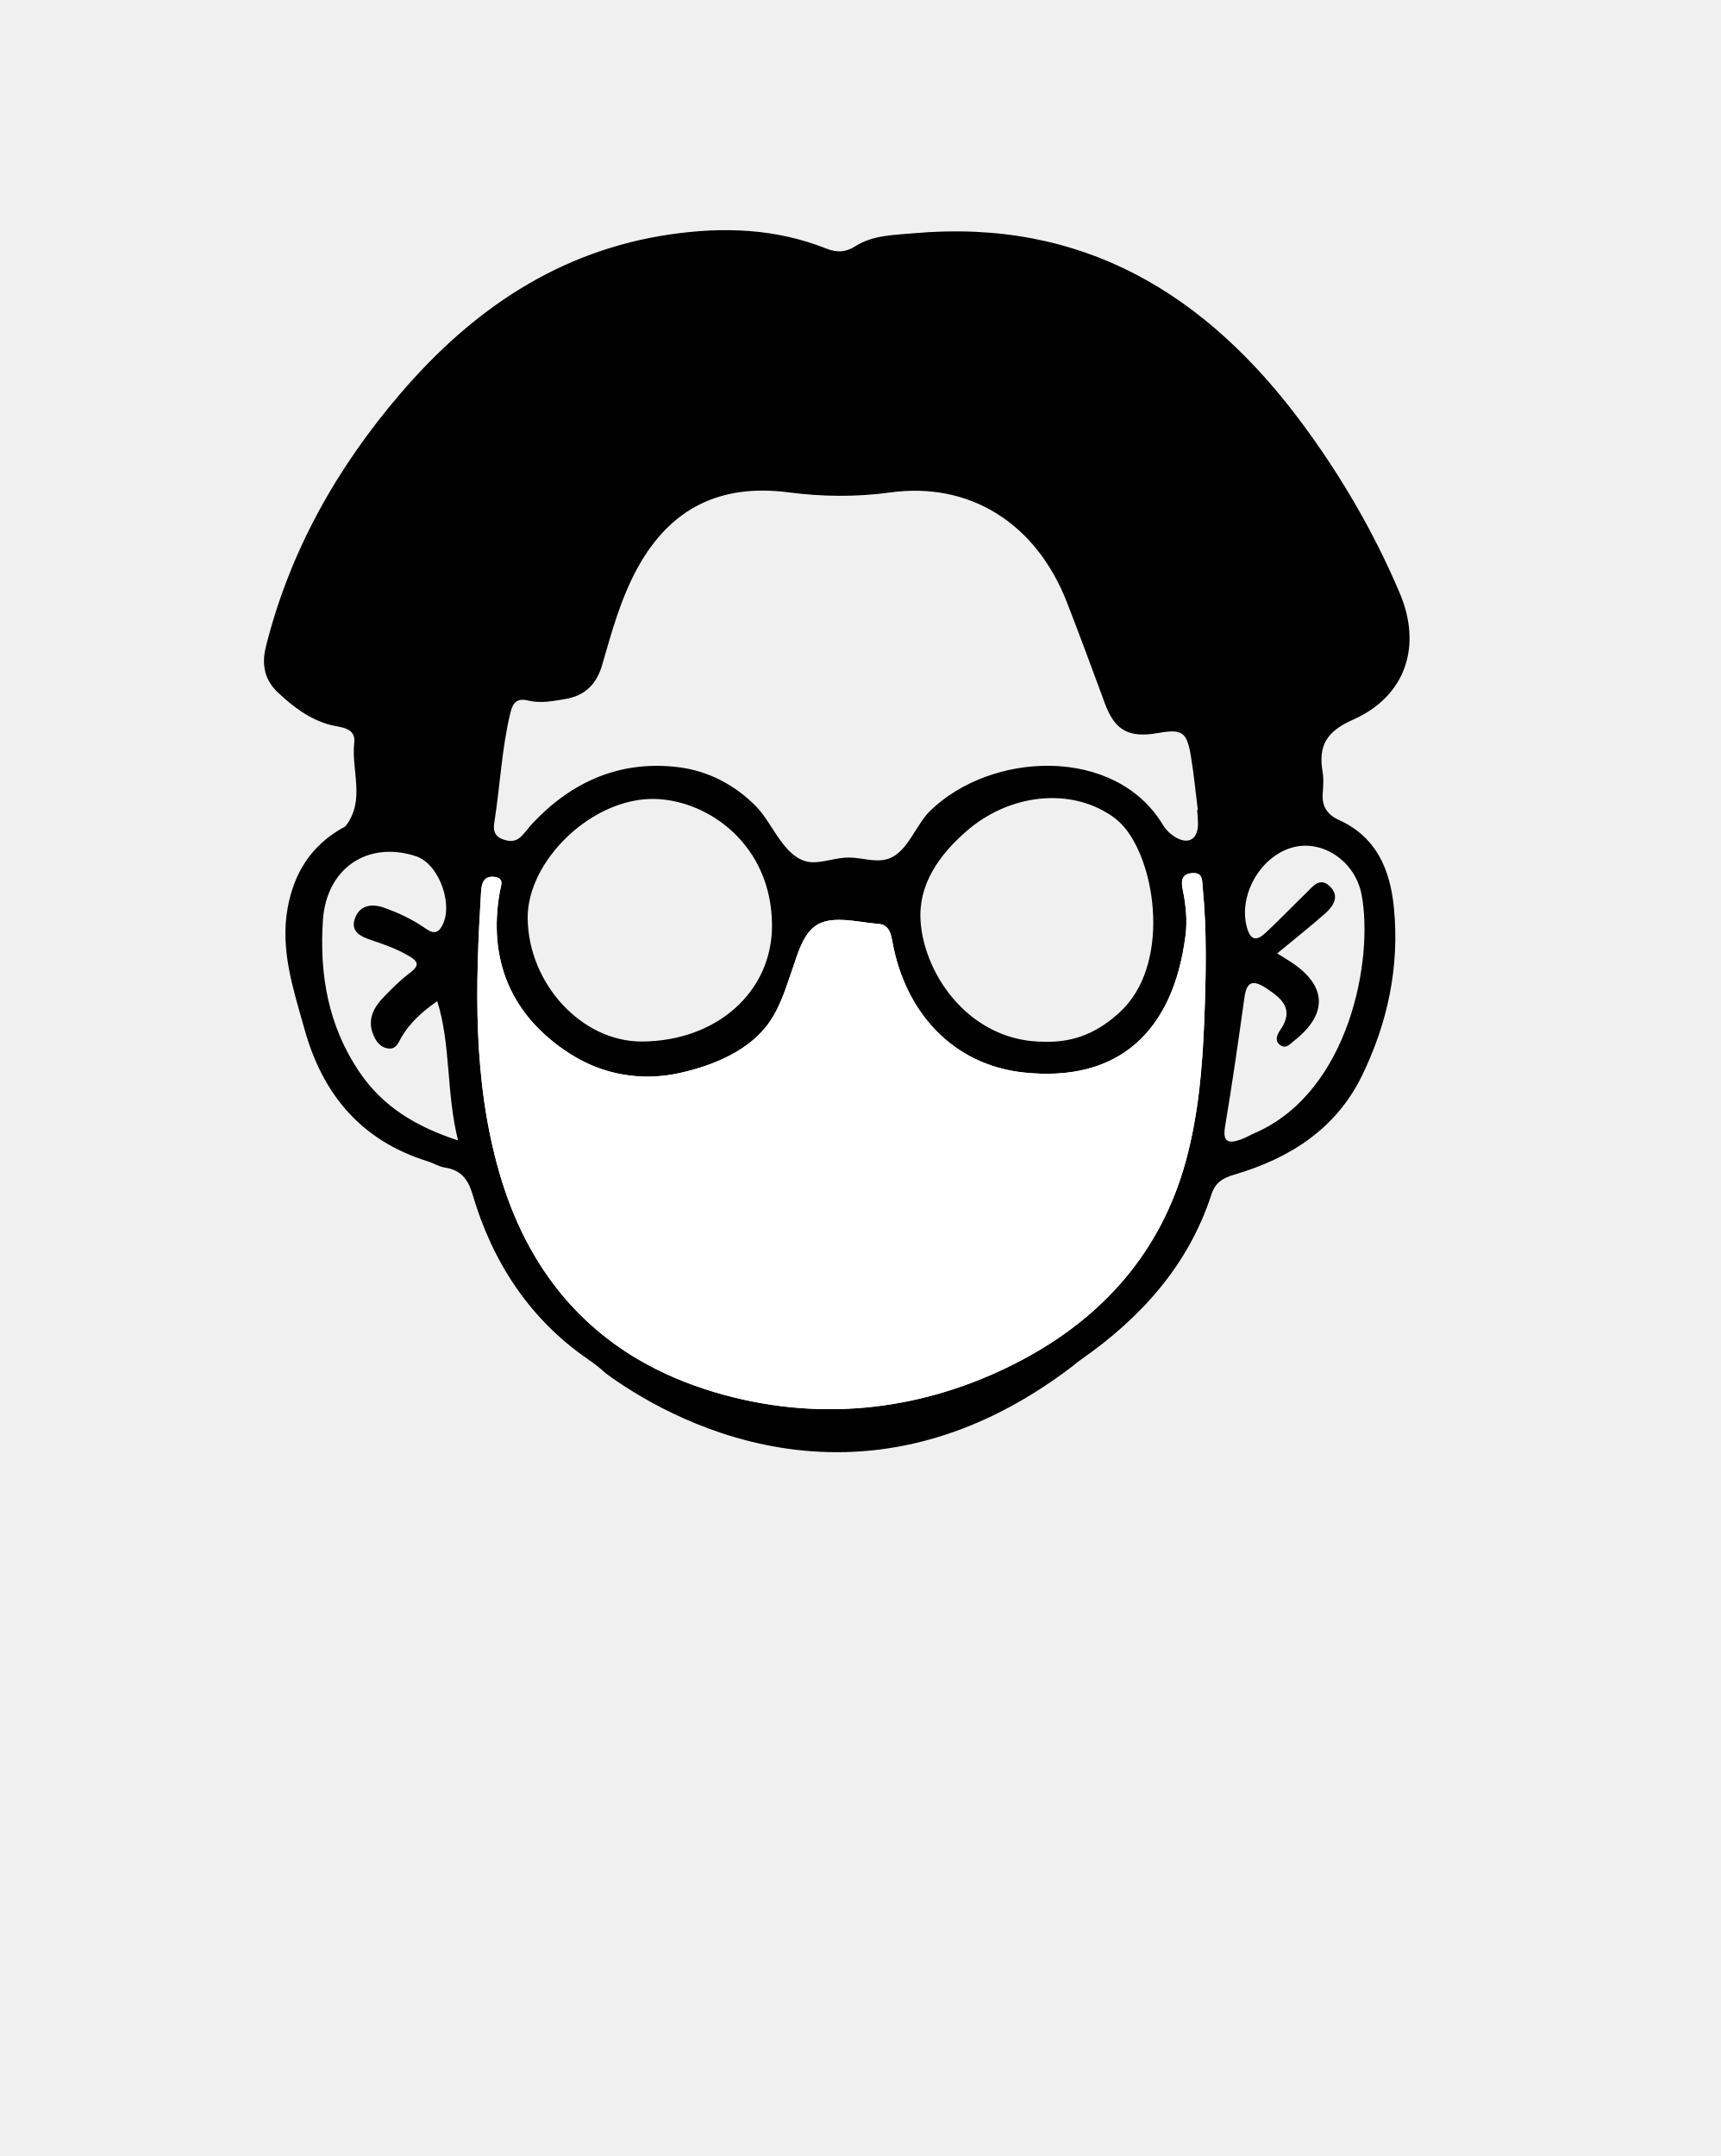
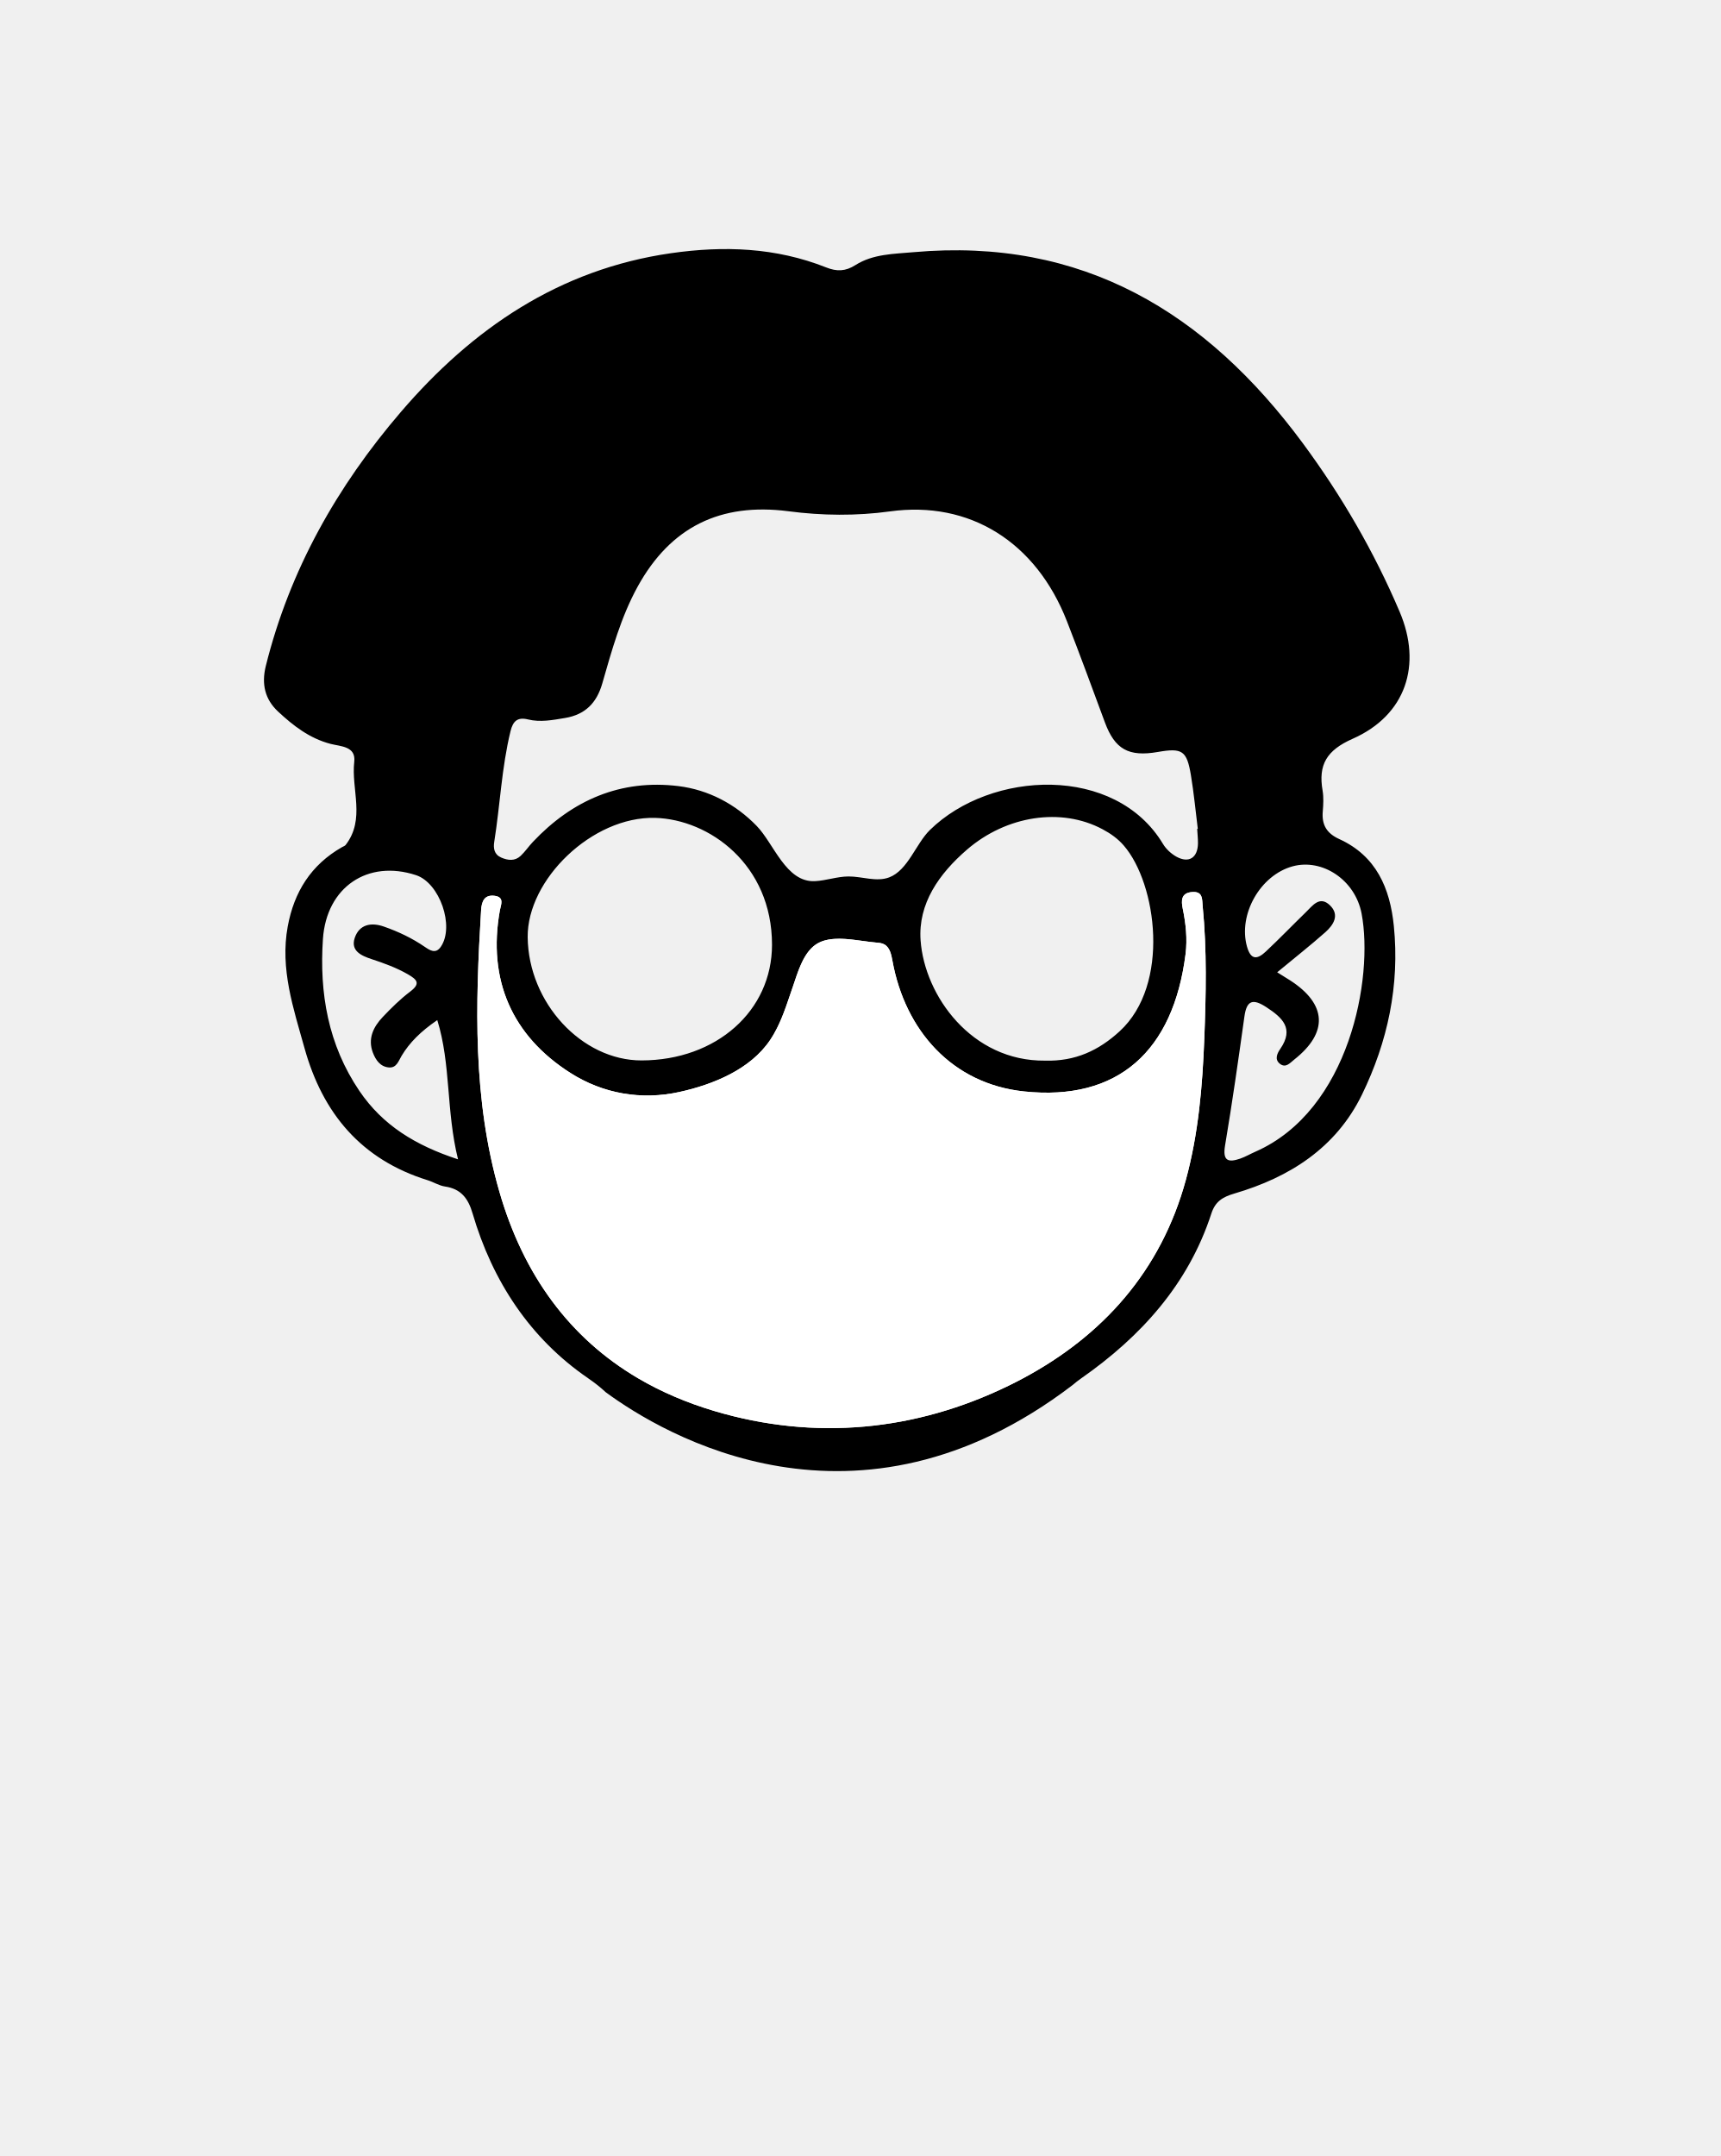
<svg xmlns="http://www.w3.org/2000/svg" width="91" height="114" viewBox="0 0 91 114" fill="none">
-   <path d="M70.828 43.366C70.159 43.061 69.895 42.609 69.957 41.902C69.987 41.54 70.007 41.162 69.948 40.807C69.71 39.439 70.157 38.673 71.538 38.063C74.359 36.816 75.217 34.154 74.023 31.349C72.671 28.171 70.954 25.215 68.898 22.432C63.788 15.518 57.24 11.541 48.328 12.333C47.276 12.428 46.171 12.425 45.242 13.016C44.711 13.354 44.252 13.363 43.696 13.141C41.032 12.085 38.288 11.984 35.474 12.39C29.555 13.244 24.976 16.385 21.205 20.777C17.831 24.706 15.319 29.143 14.057 34.216C13.821 35.173 14.013 35.978 14.703 36.621C15.506 37.37 16.371 38.043 17.482 38.333C18.012 38.471 18.83 38.452 18.735 39.277C18.567 40.743 19.339 42.312 18.278 43.68C18.236 43.732 18.155 43.754 18.091 43.792C16.45 44.727 15.552 46.162 15.217 47.986C14.803 50.231 15.519 52.321 16.106 54.426C17.063 57.865 19.103 60.312 22.612 61.403C22.927 61.5 23.221 61.693 23.541 61.739C24.385 61.864 24.762 62.373 24.99 63.15C26.042 66.743 28.035 69.776 31.112 71.881C31.112 71.881 31.123 71.89 31.127 71.894C31.467 72.125 31.767 72.364 32.034 72.614C35.082 74.855 45.302 80.961 56.724 72.237C56.726 72.237 56.73 72.234 56.733 72.23C56.87 72.109 57.022 71.993 57.187 71.877C60.339 69.673 62.846 66.908 64.064 63.168C64.269 62.54 64.644 62.294 65.285 62.108C68.201 61.252 70.649 59.7 72.023 56.893C73.393 54.083 74.03 51.096 73.715 47.96C73.514 45.971 72.791 44.259 70.828 43.366ZM19.006 56.682C17.354 54.243 16.884 51.515 17.079 48.645C17.266 45.907 19.447 44.435 22.003 45.275C23.256 45.686 24.052 47.984 23.313 49.062C23.038 49.463 22.727 49.242 22.46 49.062C21.79 48.603 21.066 48.26 20.301 47.993C19.617 47.753 19 47.885 18.761 48.59C18.532 49.274 19.101 49.533 19.655 49.715C20.316 49.933 20.967 50.168 21.576 50.519C22.063 50.802 22.255 51.006 21.69 51.434C21.168 51.829 20.695 52.297 20.243 52.773C19.743 53.3 19.438 53.923 19.723 54.667C19.871 55.049 20.111 55.404 20.565 55.442C20.976 55.477 21.075 55.099 21.242 54.823C21.659 54.129 22.248 53.539 23.126 52.938C23.854 55.282 23.587 57.727 24.224 60.301C21.968 59.562 20.235 58.497 19.006 56.682ZM26.139 43.511C26.45 41.566 26.529 39.589 26.999 37.664C27.129 37.124 27.372 36.907 27.921 37.04C28.58 37.201 29.226 37.073 29.884 36.964C30.953 36.786 31.555 36.165 31.849 35.151C32.354 33.397 32.837 31.628 33.725 30.015C35.465 26.856 38.11 25.568 41.698 26.033C43.482 26.266 45.282 26.286 47.073 26.04C51.265 25.463 54.79 27.64 56.431 31.861C57.121 33.632 57.776 35.416 58.435 37.198C58.96 38.616 59.688 39.031 61.234 38.761C62.526 38.535 62.769 38.687 62.985 40.001C63.14 40.936 63.23 41.882 63.347 42.824C63.336 42.826 63.325 42.826 63.314 42.828C63.327 43.083 63.36 43.34 63.356 43.594C63.345 44.356 62.875 44.661 62.215 44.297C61.94 44.143 61.671 43.897 61.51 43.629C58.989 39.424 52.414 39.72 49.179 42.887C48.438 43.612 48.017 45.016 47.026 45.392C46.349 45.648 45.597 45.339 44.872 45.343C44.274 45.346 43.694 45.563 43.096 45.592C41.568 45.664 40.933 43.612 40.015 42.668C38.902 41.522 37.472 40.761 35.876 40.565C32.826 40.194 30.274 41.303 28.185 43.513C27.958 43.752 27.773 44.031 27.535 44.255C27.228 44.542 26.862 44.498 26.505 44.343C26.132 44.178 26.084 43.851 26.139 43.511ZM59.218 53.526C58.115 54.54 56.872 55.128 55.268 55.082C51.387 55.121 48.899 51.651 48.687 48.726C48.546 46.783 49.662 45.201 51.142 43.923C53.228 42.124 56.124 41.678 58.312 42.848C58.737 43.074 59.123 43.348 59.437 43.713C61.177 45.732 61.904 51.059 59.218 53.526ZM40.829 48.954C40.829 52.448 37.892 55.062 33.931 55.071C30.768 55.075 27.945 52.02 27.907 48.557C27.877 45.51 31.321 42.161 34.645 42.246C37.505 42.323 40.829 44.709 40.829 48.954ZM63.691 53.916C63.594 56.427 63.384 58.938 62.714 61.392C61.397 66.214 58.316 69.625 54.11 71.877C53.857 72.013 53.601 72.142 53.341 72.27C48.409 74.671 43.085 75.186 37.788 73.611C36.312 73.172 34.967 72.594 33.752 71.881C30.139 69.757 27.687 66.434 26.41 62.009C24.996 57.11 25.14 52.123 25.444 47.121C25.473 46.68 25.605 46.296 26.156 46.366C26.697 46.437 26.489 46.84 26.436 47.134C25.775 50.815 27.083 53.763 30.155 55.725C31.893 56.836 33.922 57.182 35.935 56.739C37.717 56.346 39.691 55.545 40.736 53.982C41.306 53.131 41.592 52.145 41.925 51.191C42.194 50.413 42.492 49.283 43.277 48.862C44.12 48.412 45.425 48.765 46.327 48.838C46.477 48.849 46.634 48.862 46.766 48.934C47.064 49.097 47.139 49.478 47.199 49.808C47.865 53.473 50.341 56.309 54.161 56.711C59.13 57.235 62.052 54.575 62.701 49.443C62.8 48.649 62.716 47.841 62.551 47.044C62.469 46.645 62.445 46.206 63.056 46.166C63.634 46.127 63.57 46.564 63.605 46.913C63.834 49.244 63.781 51.588 63.691 53.916ZM66.397 59.895C66.13 60.011 65.874 60.163 65.599 60.26C64.946 60.486 64.653 60.38 64.789 59.568C65.171 57.301 65.495 55.023 65.813 52.747C65.934 51.871 66.276 51.801 66.973 52.255C67.824 52.812 68.45 53.379 67.714 54.454C67.557 54.682 67.385 55.007 67.687 55.246C68 55.495 68.225 55.2 68.446 55.027C70.257 53.6 70.179 52.097 68.232 50.839C68.022 50.705 67.808 50.574 67.546 50.411C68.47 49.645 69.304 48.991 70.096 48.289C70.526 47.905 70.863 47.378 70.336 46.869C69.791 46.342 69.418 46.889 69.061 47.235C68.351 47.925 67.665 48.638 66.944 49.314C66.507 49.724 66.154 49.792 65.947 49.046C65.477 47.358 66.644 45.273 68.369 44.806C69.928 44.384 71.67 45.517 72.01 47.308C72.652 50.699 71.377 57.705 66.397 59.895Z" fill="black" />
-   <path fill-rule="evenodd" clip-rule="evenodd" d="M62.714 61.392C63.384 58.938 63.594 56.427 63.691 53.916C63.781 51.588 63.834 49.244 63.605 46.913C63.6 46.866 63.597 46.817 63.594 46.768C63.575 46.455 63.556 46.132 63.056 46.166C62.445 46.206 62.469 46.645 62.551 47.044C62.716 47.841 62.8 48.649 62.701 49.443C62.052 54.575 59.13 57.235 54.161 56.711C50.341 56.309 47.865 53.473 47.199 49.808C47.139 49.478 47.064 49.097 46.766 48.934C46.634 48.862 46.477 48.849 46.327 48.838C46.117 48.821 45.884 48.788 45.641 48.755C44.841 48.644 43.923 48.517 43.277 48.862C42.578 49.237 42.266 50.174 42.016 50.923C41.985 51.016 41.955 51.105 41.925 51.191C41.876 51.331 41.828 51.473 41.78 51.615C41.502 52.433 41.222 53.256 40.736 53.982C39.691 55.545 37.717 56.346 35.935 56.739C33.922 57.182 31.893 56.836 30.155 55.725C27.083 53.763 25.775 50.815 26.436 47.134C26.445 47.087 26.457 47.037 26.47 46.986C26.537 46.719 26.61 46.425 26.156 46.366C25.605 46.296 25.473 46.68 25.444 47.121C25.14 52.123 24.996 57.11 26.41 62.009C27.687 66.434 30.139 69.757 33.752 71.881C34.967 72.594 36.312 73.172 37.788 73.611C43.085 75.186 48.409 74.671 53.341 72.27C53.601 72.142 53.857 72.013 54.11 71.877C58.316 69.625 61.397 66.214 62.714 61.392Z" fill="white" />
+   <path d="M70.828 44.366C70.159 44.061 69.895 43.609 69.957 42.902C69.987 42.54 70.007 42.162 69.948 41.807C69.71 40.439 70.157 39.673 71.538 39.063C74.359 37.816 75.217 35.154 74.023 32.349C72.671 29.171 70.954 26.215 68.898 23.432C63.788 16.518 57.24 12.541 48.328 13.333C47.276 13.428 46.171 13.425 45.242 14.016C44.711 14.354 44.252 14.363 43.696 14.141C41.032 13.085 38.288 12.984 35.474 13.39C29.555 14.244 24.976 17.385 21.205 21.777C17.831 25.706 15.319 30.143 14.057 35.216C13.821 36.173 14.013 36.978 14.703 37.621C15.506 38.37 16.371 39.043 17.482 39.333C18.012 39.471 18.83 39.452 18.735 40.277C18.567 41.743 19.339 43.312 18.278 44.68C18.236 44.732 18.155 44.754 18.091 44.792C16.45 45.727 15.552 47.162 15.217 48.986C14.803 51.231 15.519 53.321 16.106 55.426C17.063 58.865 19.103 61.312 22.612 62.403C22.927 62.5 23.221 62.693 23.541 62.739C24.385 62.864 24.762 63.373 24.99 64.15C26.042 67.743 28.035 70.776 31.112 72.881C31.112 72.881 31.123 72.89 31.127 72.894C31.467 73.125 31.767 73.364 32.034 73.614C35.082 75.855 45.302 81.961 56.724 73.237C56.726 73.237 56.73 73.234 56.733 73.23C56.87 73.109 57.022 72.993 57.187 72.877C60.339 70.673 62.846 67.908 64.064 64.168C64.269 63.54 64.644 63.294 65.285 63.108C68.201 62.252 70.649 60.7 72.023 57.893C73.393 55.083 74.03 52.096 73.715 48.96C73.514 46.971 72.791 45.259 70.828 44.366ZM19.006 57.682C17.354 55.243 16.884 52.515 17.079 49.645C17.266 46.907 19.447 45.435 22.003 46.275C23.256 46.686 24.052 48.984 23.313 50.062C23.038 50.463 22.727 50.242 22.46 50.062C21.79 49.603 21.066 49.26 20.301 48.993C19.617 48.753 19 48.885 18.761 49.59C18.532 50.274 19.101 50.533 19.655 50.715C20.316 50.933 20.967 51.168 21.576 51.519C22.063 51.802 22.255 52.006 21.69 52.434C21.168 52.829 20.695 53.297 20.243 53.773C19.743 54.3 19.438 54.923 19.723 55.667C19.871 56.049 20.111 56.404 20.565 56.442C20.976 56.477 21.075 56.099 21.242 55.823C21.659 55.129 22.248 54.539 23.126 53.938C23.854 56.282 23.587 58.727 24.224 61.301C21.968 60.562 20.235 59.497 19.006 57.682ZM26.139 44.511C26.45 42.566 26.529 40.589 26.999 38.664C27.129 38.124 27.372 37.907 27.921 38.04C28.58 38.201 29.226 38.073 29.884 37.964C30.953 37.786 31.555 37.165 31.849 36.151C32.354 34.397 32.837 32.628 33.725 31.015C35.465 27.856 38.11 26.568 41.698 27.033C43.482 27.266 45.282 27.286 47.073 27.04C51.265 26.463 54.79 28.64 56.431 32.861C57.121 34.632 57.776 36.416 58.435 38.198C58.96 39.616 59.688 40.031 61.234 39.761C62.526 39.535 62.769 39.687 62.985 41.001C63.14 41.936 63.23 42.882 63.347 43.824C63.336 43.826 63.325 43.826 63.314 43.828C63.327 44.083 63.36 44.34 63.356 44.594C63.345 45.356 62.875 45.661 62.215 45.297C61.94 45.143 61.671 44.897 61.51 44.629C58.989 40.424 52.414 40.72 49.179 43.887C48.438 44.612 48.017 46.016 47.026 46.392C46.349 46.648 45.597 46.339 44.872 46.343C44.274 46.346 43.694 46.563 43.096 46.592C41.568 46.664 40.933 44.612 40.015 43.668C38.902 42.522 37.472 41.761 35.876 41.565C32.826 41.194 30.274 42.303 28.185 44.513C27.958 44.752 27.773 45.031 27.535 45.255C27.228 45.542 26.862 45.498 26.505 45.343C26.132 45.178 26.084 44.851 26.139 44.511ZM59.218 54.526C58.115 55.54 56.872 56.128 55.268 56.082C51.387 56.121 48.899 52.651 48.687 49.726C48.546 47.783 49.662 46.201 51.142 44.923C53.228 43.124 56.124 42.678 58.312 43.848C58.737 44.074 59.123 44.348 59.437 44.713C61.177 46.732 61.904 52.059 59.218 54.526ZM40.829 49.954C40.829 53.448 37.892 56.062 33.931 56.071C30.768 56.075 27.945 53.02 27.907 49.557C27.877 46.51 31.321 43.161 34.645 43.246C37.505 43.323 40.829 45.709 40.829 49.954ZM63.691 54.916C63.594 57.427 63.384 59.938 62.714 62.392C61.397 67.214 58.316 70.625 54.11 72.877C53.857 73.013 53.601 73.142 53.341 73.27C48.409 75.671 43.085 76.186 37.788 74.611C36.312 74.172 34.967 73.594 33.752 72.881C30.139 70.757 27.687 67.434 26.41 63.009C24.996 58.11 25.14 53.123 25.444 48.121C25.473 47.68 25.605 47.296 26.156 47.366C26.697 47.437 26.489 47.84 26.436 48.134C25.775 51.815 27.083 54.763 30.155 56.725C31.893 57.836 33.922 58.182 35.935 57.739C37.717 57.346 39.691 56.545 40.736 54.982C41.306 54.131 41.592 53.145 41.925 52.191C42.194 51.413 42.492 50.283 43.277 49.862C44.12 49.412 45.425 49.765 46.327 49.838C46.477 49.849 46.634 49.862 46.766 49.934C47.064 50.097 47.139 50.478 47.199 50.808C47.865 54.473 50.341 57.309 54.161 57.711C59.13 58.235 62.052 55.575 62.701 50.443C62.8 49.649 62.716 48.841 62.551 48.044C62.469 47.645 62.445 47.206 63.056 47.166C63.634 47.127 63.57 47.564 63.605 47.913C63.834 50.244 63.781 52.588 63.691 54.916ZM66.397 60.895C66.13 61.011 65.874 61.163 65.599 61.26C64.946 61.486 64.653 61.38 64.789 60.568C65.171 58.301 65.495 56.023 65.813 53.747C65.934 52.871 66.276 52.801 66.973 53.255C67.824 53.812 68.45 54.379 67.714 55.454C67.557 55.682 67.385 56.007 67.687 56.246C68 56.495 68.225 56.2 68.446 56.027C70.257 54.6 70.179 53.097 68.232 51.839C68.022 51.705 67.808 51.574 67.546 51.411C68.47 50.645 69.304 49.991 70.096 49.289C70.526 48.905 70.863 48.378 70.336 47.869C69.791 47.342 69.418 47.889 69.061 48.235C68.351 48.925 67.665 49.638 66.944 50.314C66.507 50.724 66.154 50.792 65.947 50.046C65.477 48.358 66.644 46.273 68.369 45.806C69.928 45.384 71.67 46.517 72.01 48.308C72.652 51.699 71.377 58.705 66.397 60.895Z" fill="black" />
+   <path fill-rule="evenodd" clip-rule="evenodd" d="M62.714 62.392C63.384 59.938 63.594 57.427 63.691 54.916C63.781 52.588 63.834 50.244 63.605 47.913C63.6 47.866 63.597 47.817 63.594 47.768C63.575 47.455 63.556 47.132 63.056 47.166C62.445 47.206 62.469 47.645 62.551 48.044C62.716 48.841 62.8 49.649 62.701 50.443C62.052 55.575 59.13 58.235 54.161 57.711C50.341 57.309 47.865 54.473 47.199 50.808C47.139 50.478 47.064 50.097 46.766 49.934C46.634 49.862 46.477 49.849 46.327 49.838C46.117 49.821 45.884 49.788 45.641 49.755C44.841 49.644 43.923 49.517 43.277 49.862C42.578 50.237 42.266 51.174 42.016 51.923C41.985 52.016 41.955 52.105 41.925 52.191C41.876 52.331 41.828 52.473 41.78 52.615C41.502 53.433 41.222 54.256 40.736 54.982C39.691 56.545 37.717 57.346 35.935 57.739C33.922 58.182 31.893 57.836 30.155 56.725C27.083 54.763 25.775 51.815 26.436 48.134C26.445 48.087 26.457 48.037 26.47 47.986C26.537 47.719 26.61 47.425 26.156 47.366C25.605 47.296 25.473 47.68 25.444 48.121C25.14 53.123 24.996 58.11 26.41 63.009C27.687 67.434 30.139 70.757 33.752 72.881C34.967 73.594 36.312 74.172 37.788 74.611C43.085 76.186 48.409 75.671 53.341 73.27C53.601 73.142 53.857 73.013 54.11 72.877C58.316 70.625 61.397 67.214 62.714 62.392Z" fill="white" />
</svg>
